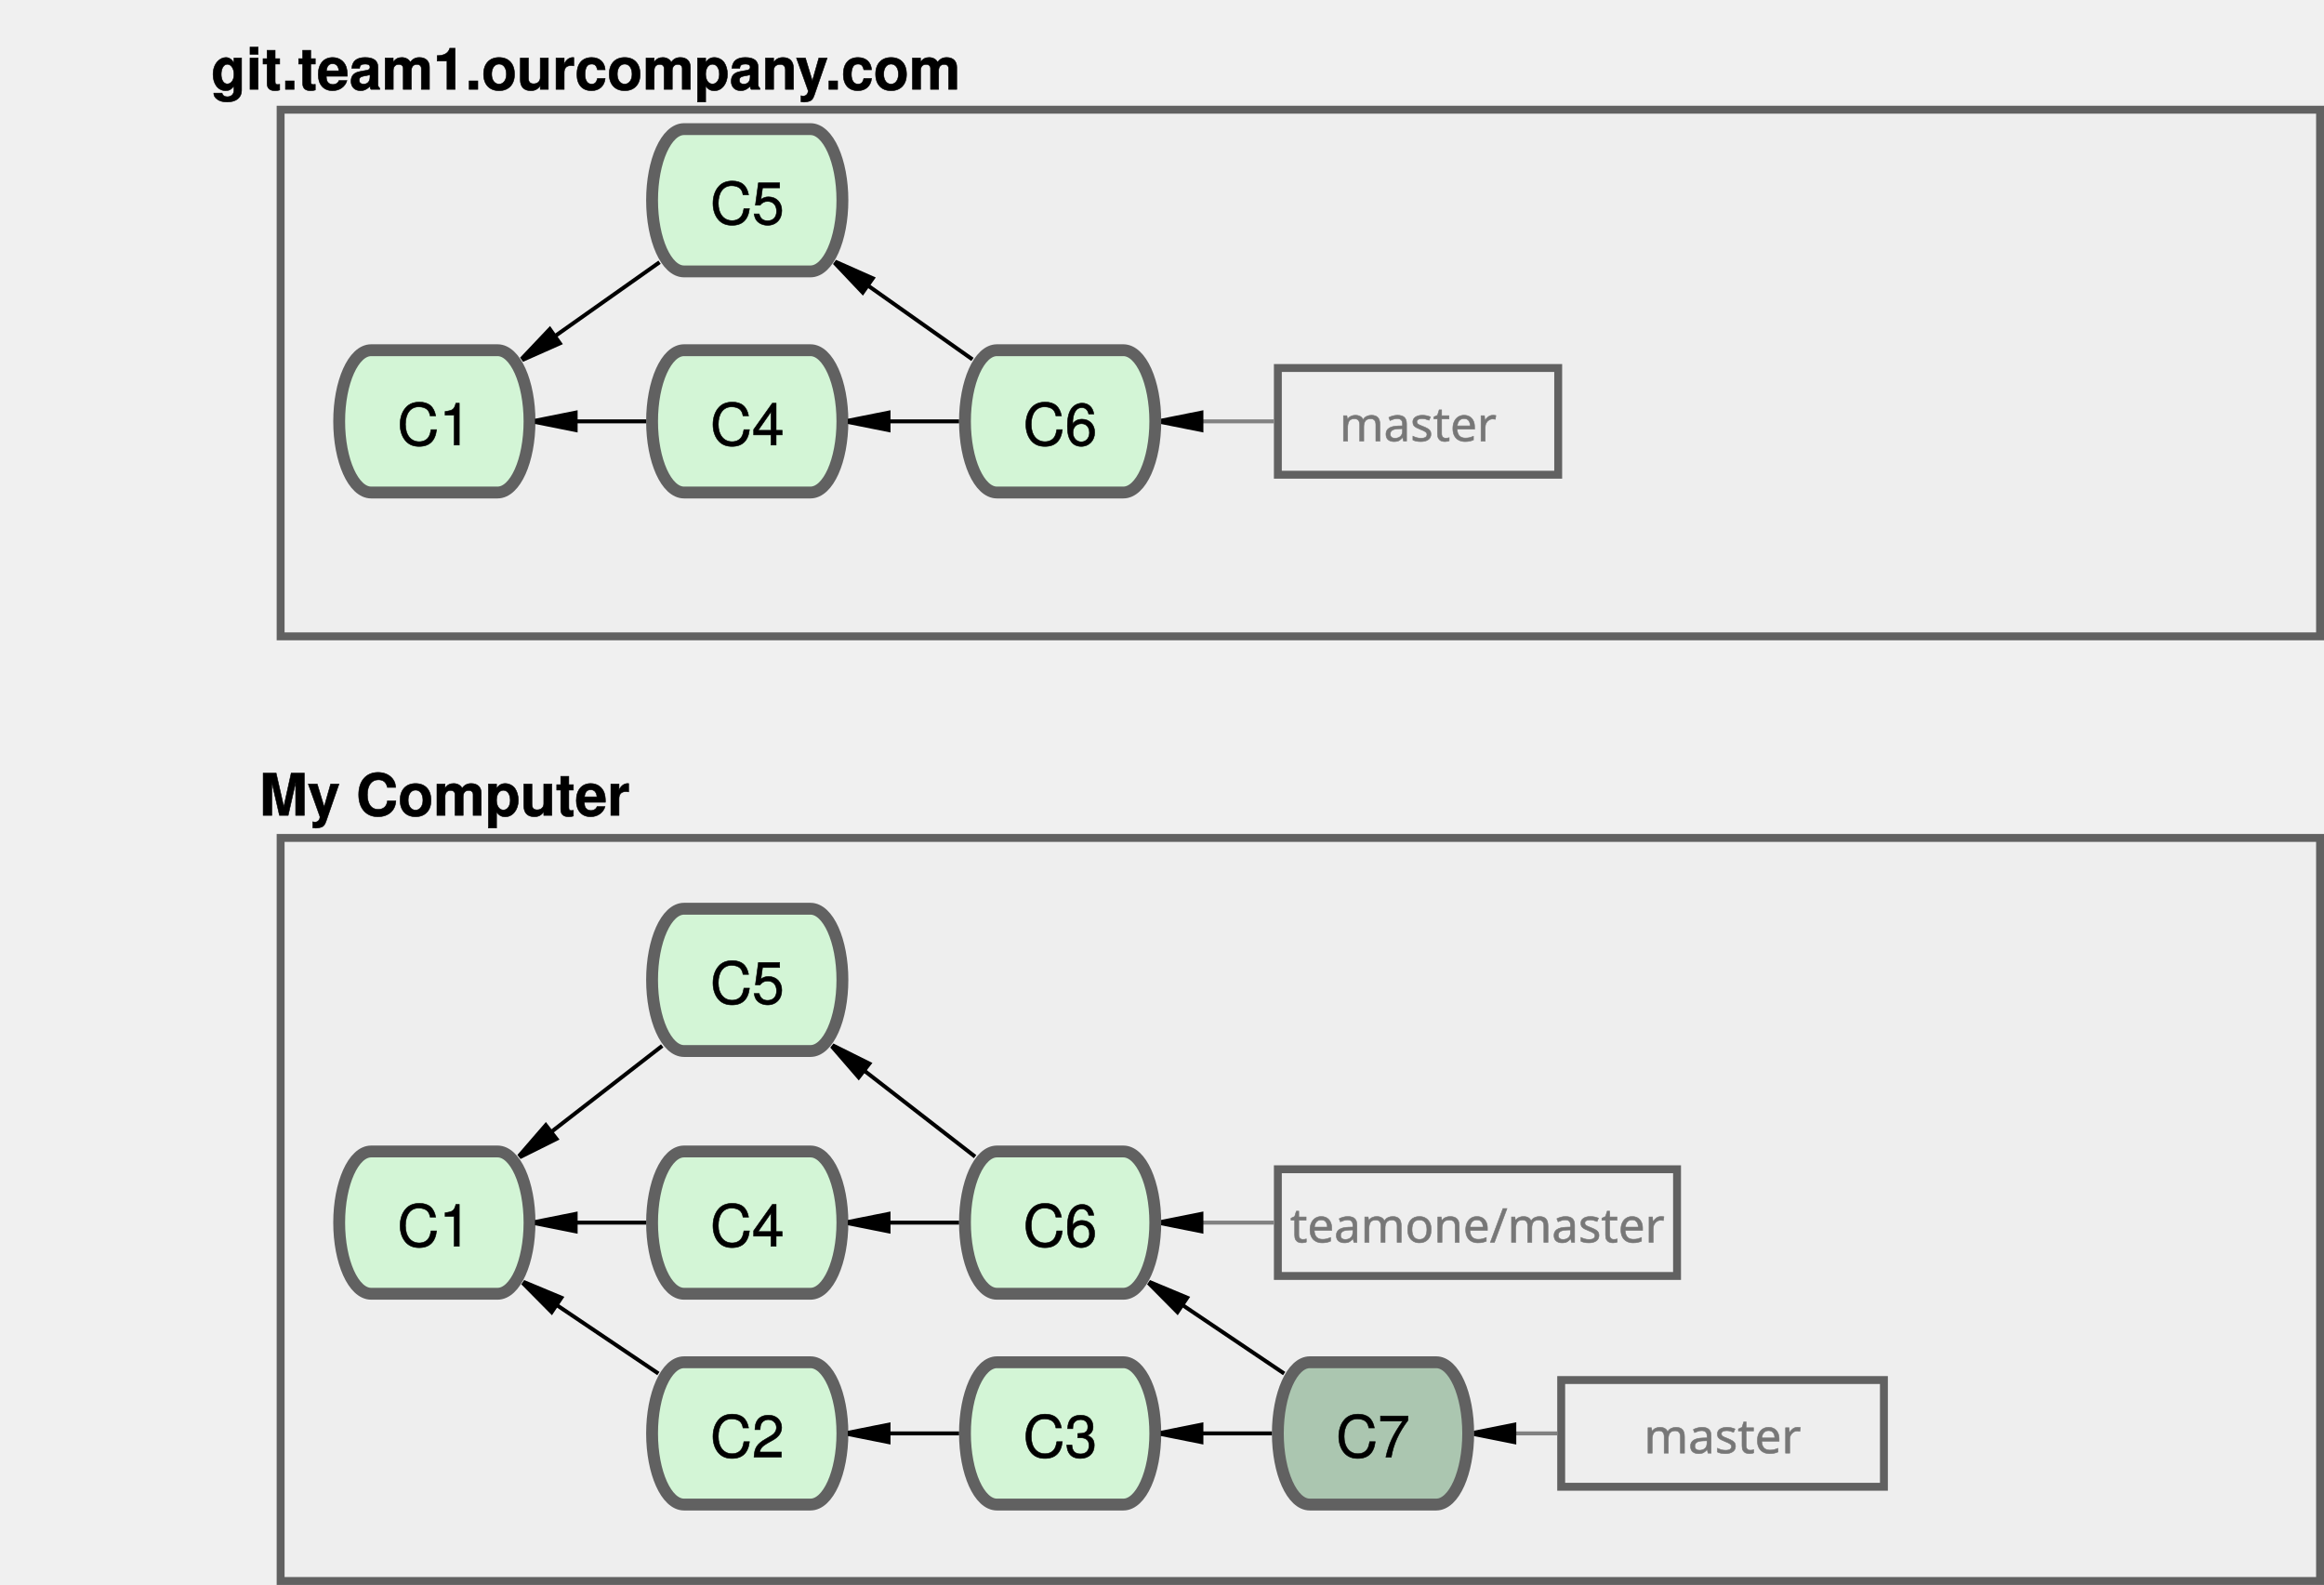
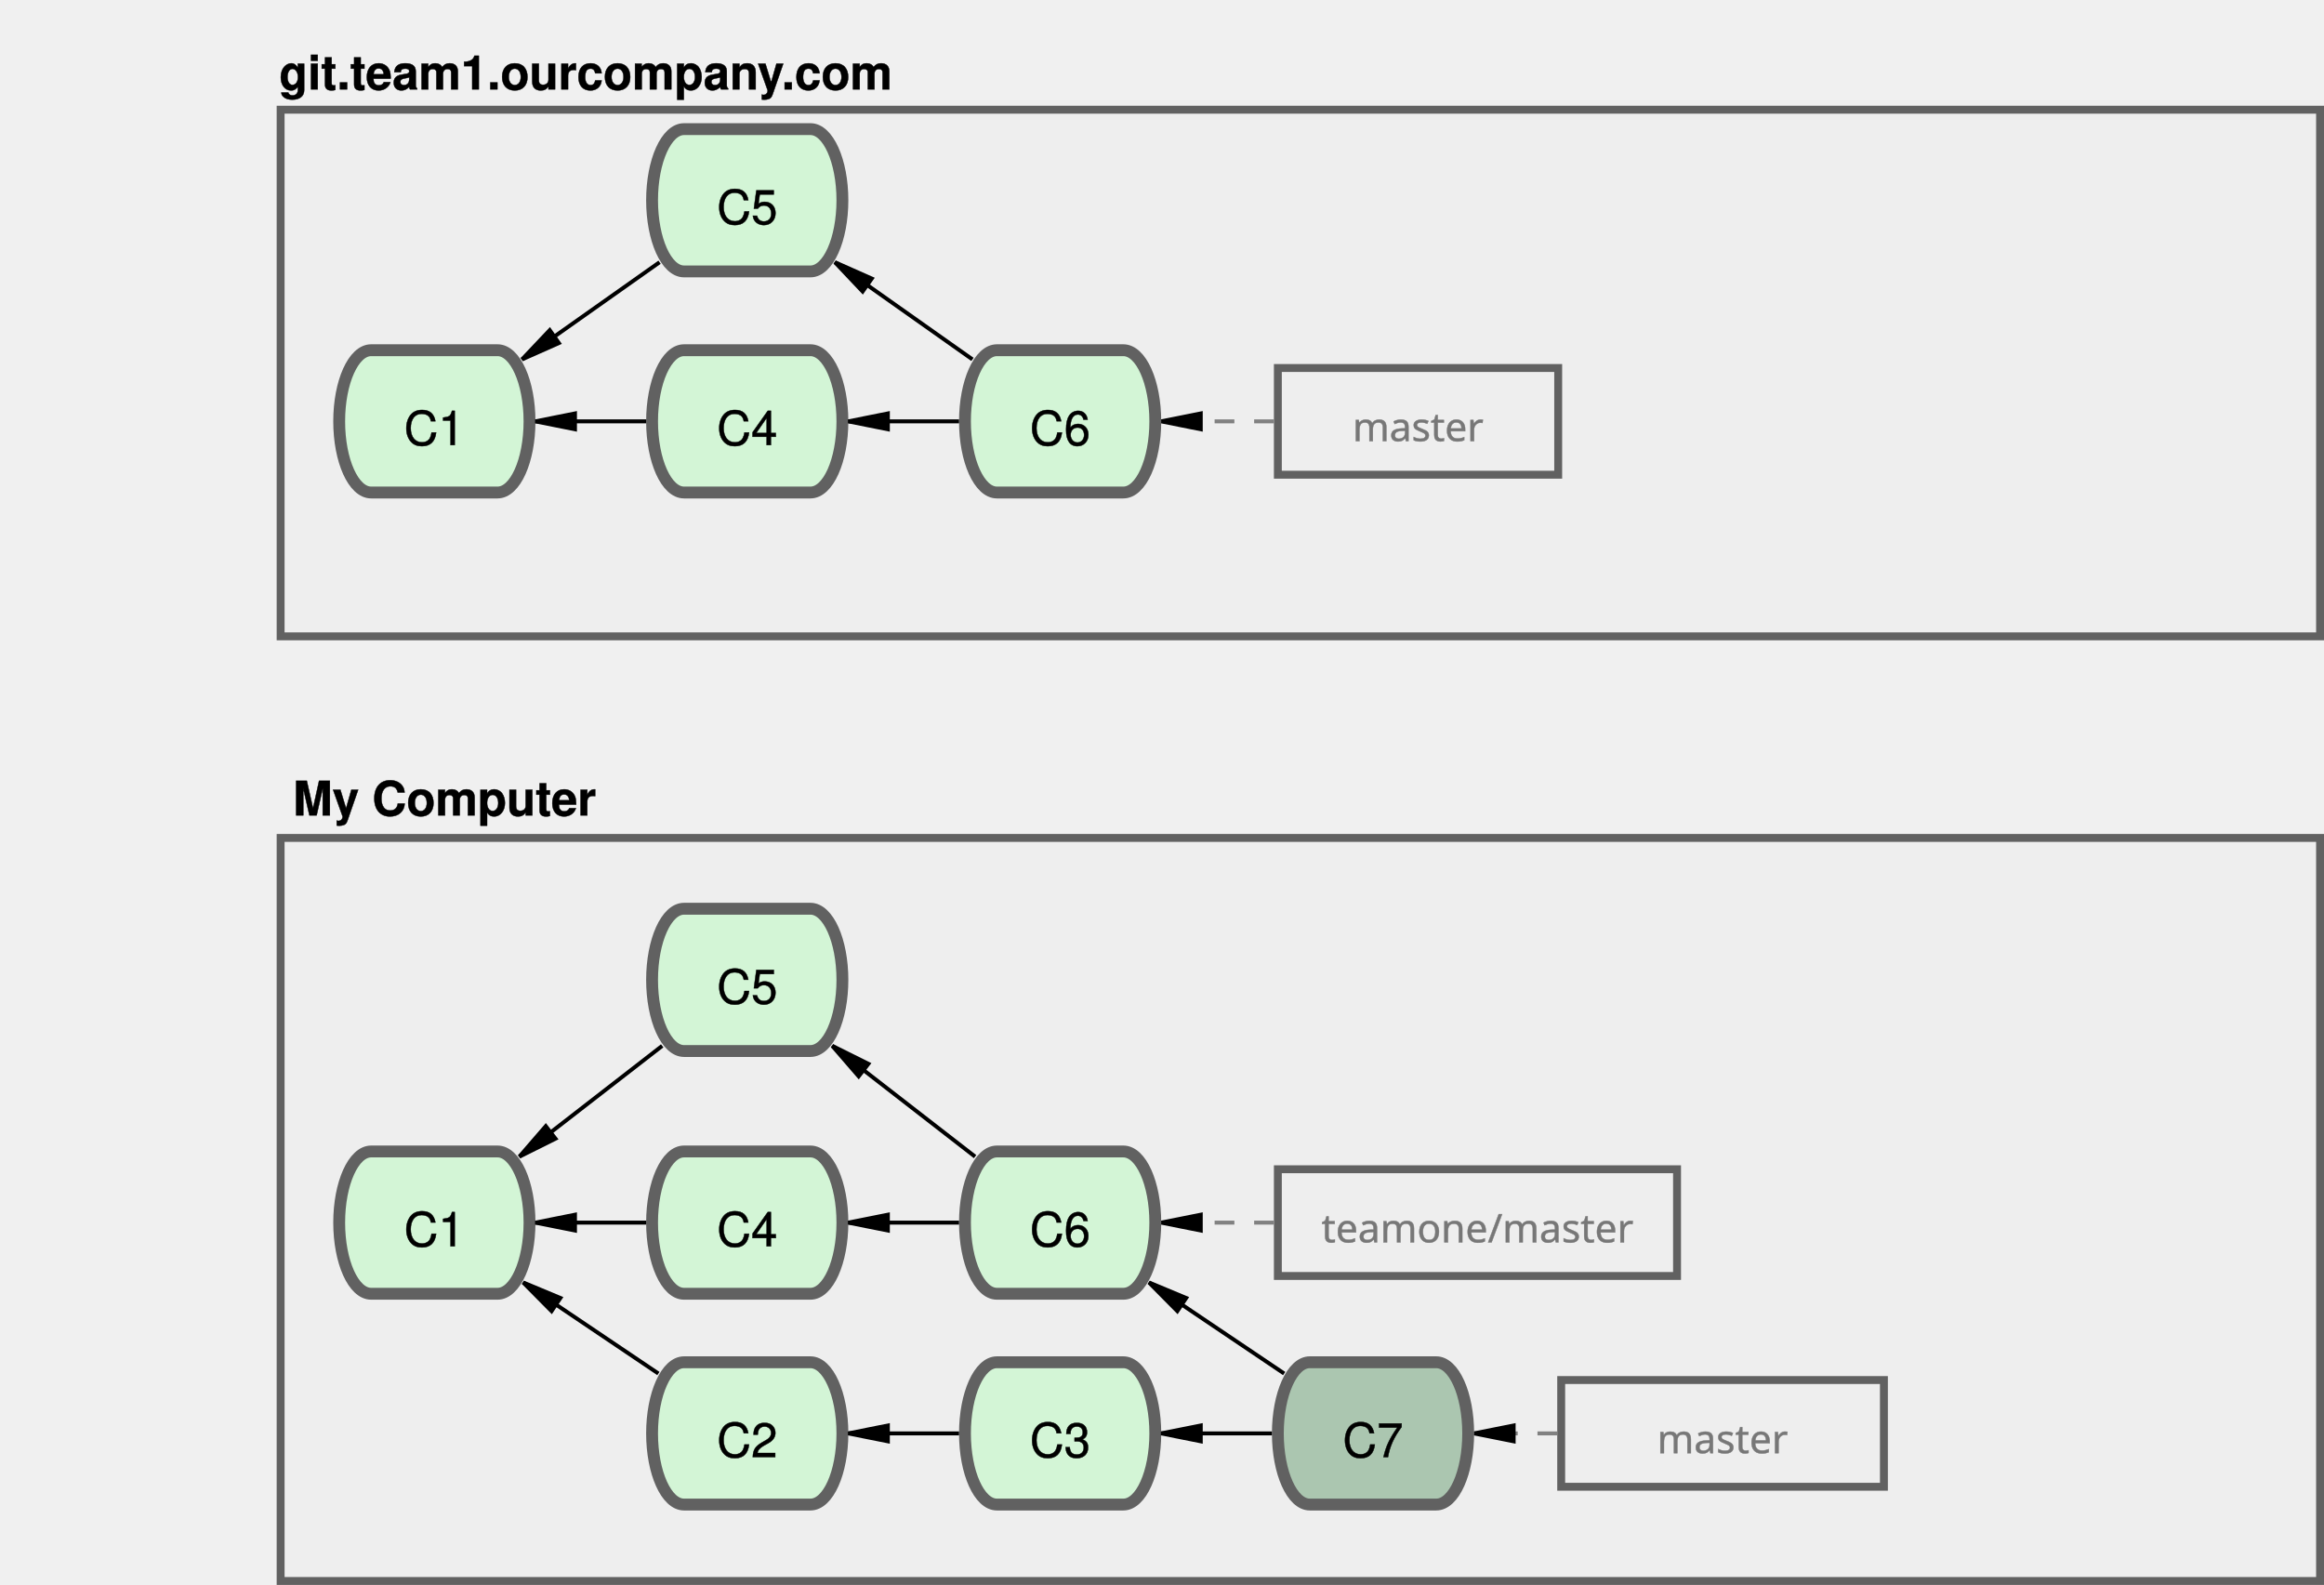
<svg xmlns="http://www.w3.org/2000/svg">
  <defs>
    <marker id="Arrow1Lend" orient="auto" refX="0.0" refY="0.0" style="overflow:visible;">
-       <path d="M -10,0.0 L -10.0,-2.0 L 0.0,0.0 L -10.0,2.0 z " id="path3666" style="fill-rule:evenodd;stroke:#000000;stroke-width:1.0pt;marker-start:none;" />
+       <path d="M -10,0.0 L -10.0,-2.0 L 0.0,0.0 L -10.0,2.0 z " id="path3666" style="fill-rule:evenodd;stroke:#000000;stroke-width:1.0px;marker-start:none;" />
    </marker>
  </defs>
  <g style="stroke:#000000;fill:#fff">
-     <rect height="188.0" id="" style="stroke:#616161;stroke-width:2px;fill:#eeeeee" width="516.0" x="71.0" y="212.0" />
-     <text id="" style="fill:#cccccc;stroke:#cccccc;stroke-width:0.1pt;font-family: Luxi Sans;font-size:10pt" x="71.0" y="213.0" />
-     <rect height="10.595" id="" style="stroke:none;fill:none" width="37.0" x="93.975" y="195.0" />
-     <text id="" style="fill:#000000;stroke:#000000;stroke-width:0.1pt;font-family: Helvetica;font-size:12pt" x="94.975" y="196.0">
-       <tspan fill="#000000" font-family="Helvetica;,Sans-serif" font-size="11.0pt" font-weight="bold" id="" stroke="#000000" text-align="center" text-anchor="middle" x="112.475" y="206.298">
+     <rect height="188.0" id="1351" style="stroke:#616161;stroke-width:2px;fill:#eeeeee" width="516.0" x="71.0" y="212.0" />
+     <text id="1351_text" style="fill:#cccccc;stroke:#cccccc;stroke-width:0.1px;font-family: Luxi Sans;font-size:10px" x="71.0" y="212.0" />
+     <rect height="10.595" id="1353" style="stroke:none;fill:none" width="37.0" x="93.975" y="195.0" />
+     <text id="1353_text" style="fill:#000000;stroke:#000000;stroke-width:0.1px;font-family: Helvetica;font-size:12px" x="93.975" y="195.0">
+       <tspan fill="#000000" font-family="Helvetica;,Sans-serif" font-size="12.0px" font-weight="bold" id="1353_line1" stroke="#000000" text-align="center" text-anchor="middle" x="112.475" y="206.298">
				My Computer
			</tspan>
    </text>
-     <rect height="27.0" id="" style="stroke:#616161;stroke-width:2px;fill:#eeeeee" width="101.0" x="323.312" y="295.83" />
-     <text id="" style="fill:#cccccc;stroke:#cccccc;stroke-width:0.1pt;font-family: Luxi Sans;font-size:10pt" x="323.312" y="296.83">
-       <tspan fill="#777777" font-family="LucidaGrande;" font-size="9.0pt" id="" stroke="#777777" text-align="center" text-anchor="middle" x="373.812" y="314.33">
+     <rect height="27.0" id="1357" style="stroke:#616161;stroke-width:2px;fill:#eeeeee" width="101.0" x="323.312" y="295.83" />
+     <text id="1357_text" style="fill:#cccccc;stroke:#cccccc;stroke-width:0.1px;font-family: Luxi Sans;font-size:10px" x="323.312" y="295.83">
+       <tspan fill="#777777" font-family="LucidaGrande;" font-size="10.0px" id="1357_line1" stroke="#777777" text-align="center" text-anchor="middle" x="373.812" y="314.33">
				teamone/master
			</tspan>
    </text>
-     <rect height="27.0" id="" style="stroke:#616161;stroke-width:2px;fill:#eeeeee" width="81.652" x="395.0" y="349.161" />
-     <text id="" style="fill:#cccccc;stroke:#cccccc;stroke-width:0.1pt;font-family: Luxi Sans;font-size:10pt" x="395.0" y="350.161">
-       <tspan fill="#777777" font-family="LucidaGrande;" font-size="9.0pt" id="" stroke="#777777" text-align="center" text-anchor="middle" x="435.826" y="367.661">
+     <rect height="27.0" id="1364" style="stroke:#616161;stroke-width:2px;fill:#eeeeee" width="81.652" x="395.0" y="349.161" />
+     <text id="1364_text" style="fill:#cccccc;stroke:#cccccc;stroke-width:0.1px;font-family: Luxi Sans;font-size:10px" x="395.0" y="349.161">
+       <tspan fill="#777777" font-family="LucidaGrande;" font-size="10.0px" id="1364_line1" stroke="#777777" text-align="center" text-anchor="middle" x="435.826" y="367.661">
				master
			</tspan>
    </text>
-     <rect height="36.0" id="" rx="8.085" ry="18.0" style="stroke:#616161;stroke-width:3px;fill:#d3f5d6" width="48.157" x="164.982" y="344.661" />
-     <text id="" style="fill:#000000;stroke:#000000;stroke-width:0.1pt;font-family: Helvetica;font-size:12pt" x="164.982" y="345.661">
-       <tspan fill="#000000" font-family="LucidaGrande;" font-size="11.0pt" id="" stroke="#000000" text-align="center" text-anchor="middle" x="189.061" y="368.661">
+     <rect height="36.0" id="1369" rx="8.085" ry="18.0" style="stroke:#616161;stroke-width:3px;fill:#d3f5d6" width="48.157" x="164.982" y="344.661" />
+     <text id="1369_text" style="fill:#000000;stroke:#000000;stroke-width:0.1px;font-family: Helvetica;font-size:12px" x="164.982" y="344.661">
+       <tspan fill="#000000" font-family="LucidaGrande;" font-size="12.0px" id="1369_line1" stroke="#000000" text-align="center" text-anchor="middle" x="189.061" y="368.661">
				C2
			</tspan>
    </text>
-     <rect height="36.0" id="" rx="8.085" ry="18.0" style="stroke:#616161;stroke-width:3px;fill:#d3f5d6" width="48.157" x="244.147" y="344.661" />
-     <text id="" style="fill:#000000;stroke:#000000;stroke-width:0.1pt;font-family: Helvetica;font-size:12pt" x="244.147" y="345.661">
-       <tspan fill="#000000" font-family="LucidaGrande;" font-size="11.0pt" id="" stroke="#000000" text-align="center" text-anchor="middle" x="268.226" y="368.661">
+     <rect height="36.0" id="1370" rx="8.085" ry="18.0" style="stroke:#616161;stroke-width:3px;fill:#d3f5d6" width="48.157" x="244.147" y="344.661" />
+     <text id="1370_text" style="fill:#000000;stroke:#000000;stroke-width:0.1px;font-family: Helvetica;font-size:12px" x="244.147" y="344.661">
+       <tspan fill="#000000" font-family="LucidaGrande;" font-size="12.0px" id="1370_line1" stroke="#000000" text-align="center" text-anchor="middle" x="268.226" y="368.661">
				C3
			</tspan>
    </text>
-     <path d="M 242.647,362.661 L 214.639,362.661" id="" style="marker-start:none;stroke:#000000;marker-end:url(#Arrow1Lend);fill:none" />
-     <path d="M 322.312,309.33 L 293.805,309.33" id="" style="marker-start:none;stroke:#818181;marker-end:url(#Arrow1Lend);fill:none" />
-     <path d="M 394.0,362.661 L 372.969,362.661" id="" style="marker-start:none;stroke:#818181;marker-end:url(#Arrow1Lend);fill:none" />
-     <rect height="133.245" id="" style="stroke:#616161;stroke-width:2px;fill:#eeeeee" width="516.0" x="71.0" y="27.755" />
-     <text id="" style="fill:#cccccc;stroke:#cccccc;stroke-width:0.1pt;font-family: Luxi Sans;font-size:10pt" x="71.0" y="28.755" />
-     <rect height="27.0" id="" style="stroke:#616161;stroke-width:2px;fill:#eeeeee" width="70.932" x="323.312" y="93.107" />
-     <text id="" style="fill:#cccccc;stroke:#cccccc;stroke-width:0.1pt;font-family: Luxi Sans;font-size:10pt" x="323.312" y="94.107">
-       <tspan fill="#777777" font-family="LucidaGrande;" font-size="9.0pt" id="" stroke="#777777" text-align="center" text-anchor="middle" x="358.778" y="111.607">
+     <path d="M 242.647,362.661 L 214.639,362.661" id="1371" style="marker-start:none;stroke:#000000;marker-end:url(#Arrow1Lend);fill:none" />
+     <path d="M 322.312,309.33 L 293.805,309.33" id="1407" style="marker-start:none;stroke:#818181;marker-end:url(#Arrow1Lend);stroke-dasharray:5 5;fill:none" />
+     <path d="M 394.0,362.661 L 372.969,362.661" id="1408" style="marker-start:none;stroke:#818181;marker-end:url(#Arrow1Lend);stroke-dasharray:5 5;fill:none" />
+     <rect height="133.245" id="1350" style="stroke:#616161;stroke-width:2px;fill:#eeeeee" width="516.0" x="71.0" y="27.755" />
+     <text id="1350_text" style="fill:#cccccc;stroke:#cccccc;stroke-width:0.1px;font-family: Luxi Sans;font-size:10px" x="71.0" y="27.755" />
+     <rect height="27.0" id="1344" style="stroke:#616161;stroke-width:2px;fill:#eeeeee" width="70.932" x="323.312" y="93.107" />
+     <text id="1344_text" style="fill:#cccccc;stroke:#cccccc;stroke-width:0.1px;font-family: Luxi Sans;font-size:10px" x="323.312" y="93.107">
+       <tspan fill="#777777" font-family="LucidaGrande;" font-size="10.0px" id="1344_line1" stroke="#777777" text-align="center" text-anchor="middle" x="358.778" y="111.607">
				master
			</tspan>
    </text>
-     <rect height="3.214" id="" style="stroke:none;fill:none" width="36.334" x="130.0" y="15.0" />
-     <text id="" style="fill:#000000;stroke:#000000;stroke-width:0.1pt;font-family: Helvetica;font-size:12pt" x="131.0" y="16.0">
-       <tspan fill="#000000" font-family="Helvetica;,Sans-serif" font-size="11.0pt" font-weight="bold" id="" stroke="#000000" text-align="center" text-anchor="middle" x="148.167" y="22.607">
+     <rect height="3.214" id="1352" style="stroke:none;fill:none" width="36.334" x="130.0" y="15.0" />
+     <text id="1352_text" style="fill:#000000;stroke:#000000;stroke-width:0.1px;font-family: Helvetica;font-size:12px" x="130.0" y="15.0">
+       <tspan fill="#000000" font-family="Helvetica;,Sans-serif" font-size="12.0px" font-weight="bold" id="1352_line1" stroke="#000000" text-align="center" text-anchor="middle" x="148.167" y="22.607">
				git.team1.ourcompany.com
			</tspan>
    </text>
-     <rect height="36.0" id="" rx="8.085" ry="18.0" style="stroke:#616161;stroke-width:3px;fill:#d3f5d6" width="48.157" x="85.817" y="88.607" />
-     <text id="" style="fill:#000000;stroke:#000000;stroke-width:0.1pt;font-family: Helvetica;font-size:12pt" x="85.817" y="89.607">
-       <tspan fill="#000000" font-family="LucidaGrande;" font-size="11.0pt" id="" stroke="#000000" text-align="center" text-anchor="middle" x="109.896" y="112.607">
+     <rect height="36.0" id="1375" rx="8.085" ry="18.0" style="stroke:#616161;stroke-width:3px;fill:#d3f5d6" width="48.157" x="85.817" y="88.607" />
+     <text id="1375_text" style="fill:#000000;stroke:#000000;stroke-width:0.1px;font-family: Helvetica;font-size:12px" x="85.817" y="88.607">
+       <tspan fill="#000000" font-family="LucidaGrande;" font-size="12.0px" id="1375_line1" stroke="#000000" text-align="center" text-anchor="middle" x="109.896" y="112.607">
				C1
			</tspan>
    </text>
-     <path d="M 322.312,106.607 L 293.805,106.607" id="" style="marker-start:none;stroke:#818181;marker-end:url(#Arrow1Lend);fill:none" />
-     <rect height="36.0" id="" rx="8.085" ry="18.0" style="stroke:#616161;stroke-width:3px;fill:#d3f5d6" width="48.157" x="164.982" y="32.67" />
-     <text id="" style="fill:#000000;stroke:#000000;stroke-width:0.1pt;font-family: Helvetica;font-size:12pt" x="164.982" y="33.67">
-       <tspan fill="#000000" font-family="LucidaGrande;" font-size="11.0pt" id="" stroke="#000000" text-align="center" text-anchor="middle" x="189.061" y="56.67">
+     <path d="M 322.312,106.607 L 293.805,106.607" id="1405" style="marker-start:none;stroke:#818181;marker-end:url(#Arrow1Lend);stroke-dasharray:5 5;fill:none" />
+     <rect height="36.0" id="1379" rx="8.085" ry="18.0" style="stroke:#616161;stroke-width:3px;fill:#d3f5d6" width="48.157" x="164.982" y="32.67" />
+     <text id="1379_text" style="fill:#000000;stroke:#000000;stroke-width:0.1px;font-family: Helvetica;font-size:12px" x="164.982" y="32.67">
+       <tspan fill="#000000" font-family="LucidaGrande;" font-size="12.0px" id="1379_line1" stroke="#000000" text-align="center" text-anchor="middle" x="189.061" y="56.67">
				C5
			</tspan>
    </text>
-     <rect height="36.0" id="" rx="8.085" ry="18.0" style="stroke:#616161;stroke-width:3px;fill:#d3f5d6" width="48.157" x="164.982" y="88.607" />
-     <text id="" style="fill:#000000;stroke:#000000;stroke-width:0.1pt;font-family: Helvetica;font-size:12pt" x="164.982" y="89.607">
-       <tspan fill="#000000" font-family="LucidaGrande;" font-size="11.0pt" id="" stroke="#000000" text-align="center" text-anchor="middle" x="189.061" y="112.607">
+     <rect height="36.0" id="1380" rx="8.085" ry="18.0" style="stroke:#616161;stroke-width:3px;fill:#d3f5d6" width="48.157" x="164.982" y="88.607" />
+     <text id="1380_text" style="fill:#000000;stroke:#000000;stroke-width:0.1px;font-family: Helvetica;font-size:12px" x="164.982" y="88.607">
+       <tspan fill="#000000" font-family="LucidaGrande;" font-size="12.0px" id="1380_line1" stroke="#000000" text-align="center" text-anchor="middle" x="189.061" y="112.607">
				C4
			</tspan>
    </text>
-     <path d="M 163.482,106.607 L 135.475,106.607" id="" style="marker-start:none;stroke:#000000;marker-end:url(#Arrow1Lend);fill:none" />
-     <rect height="36.0" id="" rx="8.085" ry="18.0" style="stroke:#616161;stroke-width:3px;fill:#d3f5d6" width="48.157" x="244.147" y="88.607" />
-     <text id="" style="fill:#000000;stroke:#000000;stroke-width:0.1pt;font-family: Helvetica;font-size:12pt" x="244.147" y="89.607">
-       <tspan fill="#000000" font-family="LucidaGrande;" font-size="11.0pt" id="" stroke="#000000" text-align="center" text-anchor="middle" x="268.226" y="112.607">
+     <path d="M 163.482,106.607 L 135.475,106.607" id="1381" style="marker-start:none;stroke:#000000;marker-end:url(#Arrow1Lend);fill:none" />
+     <rect height="36.0" id="1382" rx="8.085" ry="18.0" style="stroke:#616161;stroke-width:3px;fill:#d3f5d6" width="48.157" x="244.147" y="88.607" />
+     <text id="1382_text" style="fill:#000000;stroke:#000000;stroke-width:0.1px;font-family: Helvetica;font-size:12px" x="244.147" y="88.607">
+       <tspan fill="#000000" font-family="LucidaGrande;" font-size="12.0px" id="1382_line1" stroke="#000000" text-align="center" text-anchor="middle" x="268.226" y="112.607">
				C6
			</tspan>
    </text>
-     <path d="M 242.647,106.607 L 214.639,106.607" id="" style="marker-start:none;stroke:#000000;marker-end:url(#Arrow1Lend);fill:none" />
-     <path d="M 166.876,66.346 L 132.081,90.931" id="" style="marker-start:none;stroke:#000000;marker-end:url(#Arrow1Lend);fill:none" />
-     <path d="M 246.041,90.931 L 211.246,66.346" id="" style="marker-start:none;stroke:#000000;marker-end:url(#Arrow1Lend);fill:none" />
-     <rect height="36.0" id="" rx="8.085" ry="18.0" style="stroke:#616161;stroke-width:3px;fill:#d3f5d6" width="48.157" x="85.817" y="291.33" />
-     <text id="" style="fill:#000000;stroke:#000000;stroke-width:0.1pt;font-family: Helvetica;font-size:12pt" x="85.817" y="292.33">
-       <tspan fill="#000000" font-family="LucidaGrande;" font-size="11.0pt" id="" stroke="#000000" text-align="center" text-anchor="middle" x="109.896" y="315.33">
+     <path d="M 242.647,106.607 L 214.639,106.607" id="1383" style="marker-start:none;stroke:#000000;marker-end:url(#Arrow1Lend);fill:none" />
+     <path d="M 166.876,66.346 L 132.081,90.931" id="1409" style="marker-start:none;stroke:#000000;marker-end:url(#Arrow1Lend);fill:none" />
+     <path d="M 246.041,90.931 L 211.246,66.346" id="1419" style="marker-start:none;stroke:#000000;marker-end:url(#Arrow1Lend);fill:none" />
+     <rect height="36.0" id="1420" rx="8.085" ry="18.0" style="stroke:#616161;stroke-width:3px;fill:#d3f5d6" width="48.157" x="85.817" y="291.33" />
+     <text id="1420_text" style="fill:#000000;stroke:#000000;stroke-width:0.1px;font-family: Helvetica;font-size:12px" x="85.817" y="291.33">
+       <tspan fill="#000000" font-family="LucidaGrande;" font-size="12.0px" id="1420_line1" stroke="#000000" text-align="center" text-anchor="middle" x="109.896" y="315.33">
				C1
			</tspan>
    </text>
-     <rect height="36.0" id="" rx="8.085" ry="18.0" style="stroke:#616161;stroke-width:3px;fill:#d3f5d6" width="48.157" x="164.982" y="229.915" />
-     <text id="" style="fill:#000000;stroke:#000000;stroke-width:0.1pt;font-family: Helvetica;font-size:12pt" x="164.982" y="230.915">
-       <tspan fill="#000000" font-family="LucidaGrande;" font-size="11.0pt" id="" stroke="#000000" text-align="center" text-anchor="middle" x="189.061" y="253.915">
+     <rect height="36.0" id="1421" rx="8.085" ry="18.0" style="stroke:#616161;stroke-width:3px;fill:#d3f5d6" width="48.157" x="164.982" y="229.915" />
+     <text id="1421_text" style="fill:#000000;stroke:#000000;stroke-width:0.1px;font-family: Helvetica;font-size:12px" x="164.982" y="229.915">
+       <tspan fill="#000000" font-family="LucidaGrande;" font-size="12.0px" id="1421_line1" stroke="#000000" text-align="center" text-anchor="middle" x="189.061" y="253.915">
				C5
			</tspan>
    </text>
-     <rect height="36.0" id="" rx="8.085" ry="18.0" style="stroke:#616161;stroke-width:3px;fill:#d3f5d6" width="48.157" x="164.982" y="291.33" />
-     <text id="" style="fill:#000000;stroke:#000000;stroke-width:0.1pt;font-family: Helvetica;font-size:12pt" x="164.982" y="292.33">
-       <tspan fill="#000000" font-family="LucidaGrande;" font-size="11.0pt" id="" stroke="#000000" text-align="center" text-anchor="middle" x="189.061" y="315.33">
+     <rect height="36.0" id="1422" rx="8.085" ry="18.0" style="stroke:#616161;stroke-width:3px;fill:#d3f5d6" width="48.157" x="164.982" y="291.33" />
+     <text id="1422_text" style="fill:#000000;stroke:#000000;stroke-width:0.1px;font-family: Helvetica;font-size:12px" x="164.982" y="291.33">
+       <tspan fill="#000000" font-family="LucidaGrande;" font-size="12.0px" id="1422_line1" stroke="#000000" text-align="center" text-anchor="middle" x="189.061" y="315.33">
				C4
			</tspan>
    </text>
-     <path d="M 163.482,309.33 L 135.475,309.33" id="" style="marker-start:none;stroke:#000000;marker-end:url(#Arrow1Lend);fill:none" />
-     <rect height="36.0" id="" rx="8.085" ry="18.0" style="stroke:#616161;stroke-width:3px;fill:#d3f5d6" width="48.157" x="244.147" y="291.33" />
-     <text id="" style="fill:#000000;stroke:#000000;stroke-width:0.1pt;font-family: Helvetica;font-size:12pt" x="244.147" y="292.33">
-       <tspan fill="#000000" font-family="LucidaGrande;" font-size="11.0pt" id="" stroke="#000000" text-align="center" text-anchor="middle" x="268.226" y="315.33">
+     <path d="M 163.482,309.33 L 135.475,309.33" id="1423" style="marker-start:none;stroke:#000000;marker-end:url(#Arrow1Lend);fill:none" />
+     <rect height="36.0" id="1424" rx="8.085" ry="18.0" style="stroke:#616161;stroke-width:3px;fill:#d3f5d6" width="48.157" x="244.147" y="291.33" />
+     <text id="1424_text" style="fill:#000000;stroke:#000000;stroke-width:0.1px;font-family: Helvetica;font-size:12px" x="244.147" y="291.33">
+       <tspan fill="#000000" font-family="LucidaGrande;" font-size="12.0px" id="1424_line1" stroke="#000000" text-align="center" text-anchor="middle" x="268.226" y="315.33">
				C6
			</tspan>
    </text>
-     <path d="M 242.647,309.33 L 214.639,309.33" id="" style="marker-start:none;stroke:#000000;marker-end:url(#Arrow1Lend);fill:none" />
-     <path d="M 167.541,264.61 L 131.416,292.635" id="" style="marker-start:none;stroke:#000000;marker-end:url(#Arrow1Lend);fill:none" />
-     <path d="M 246.706,292.635 L 210.581,264.61" id="" style="marker-start:none;stroke:#000000;marker-end:url(#Arrow1Lend);fill:none" />
-     <path d="M 166.579,347.516 L 132.377,324.475" id="" style="marker-start:none;stroke:#000000;marker-end:url(#Arrow1Lend);fill:none" />
-     <rect height="36.0" id="" rx="8.085" ry="18.0" style="stroke:#616161;stroke-width:3px;fill:#abc6b0" width="48.157" x="323.312" y="344.661" />
-     <text id="" style="fill:#000000;stroke:#000000;stroke-width:0.1pt;font-family: Helvetica;font-size:12pt" x="323.312" y="345.661">
-       <tspan fill="#000000" font-family="LucidaGrande;" font-size="11.0pt" id="" stroke="#000000" text-align="center" text-anchor="middle" x="347.391" y="368.661">
+     <path d="M 242.647,309.33 L 214.639,309.33" id="1425" style="marker-start:none;stroke:#000000;marker-end:url(#Arrow1Lend);fill:none" />
+     <path d="M 167.541,264.61 L 131.416,292.635" id="1426" style="marker-start:none;stroke:#000000;marker-end:url(#Arrow1Lend);fill:none" />
+     <path d="M 246.706,292.635 L 210.581,264.61" id="1427" style="marker-start:none;stroke:#000000;marker-end:url(#Arrow1Lend);fill:none" />
+     <path d="M 166.579,347.516 L 132.377,324.475" id="1428" style="marker-start:none;stroke:#000000;marker-end:url(#Arrow1Lend);fill:none" />
+     <rect height="36.0" id="1429" rx="8.085" ry="18.0" style="stroke:#616161;stroke-width:3px;fill:#abc6b0" width="48.157" x="323.312" y="344.661" />
+     <text id="1429_text" style="fill:#000000;stroke:#000000;stroke-width:0.1px;font-family: Helvetica;font-size:12px" x="323.312" y="344.661">
+       <tspan fill="#000000" font-family="LucidaGrande;" font-size="12.0px" id="1429_line1" stroke="#000000" text-align="center" text-anchor="middle" x="347.391" y="368.661">
				C7
			</tspan>
    </text>
-     <path d="M 321.812,362.661 L 293.805,362.661" id="" style="marker-start:none;stroke:#000000;marker-end:url(#Arrow1Lend);fill:none" />
-     <path d="M 324.909,347.516 L 290.707,324.475" id="" style="marker-start:none;stroke:#000000;marker-end:url(#Arrow1Lend);fill:none" />
+     <path d="M 321.812,362.661 L 293.805,362.661" id="1430" style="marker-start:none;stroke:#000000;marker-end:url(#Arrow1Lend);fill:none" />
+     <path d="M 324.909,347.516 L 290.707,324.475" id="1431" style="marker-start:none;stroke:#000000;marker-end:url(#Arrow1Lend);fill:none" />
  </g>
</svg>
